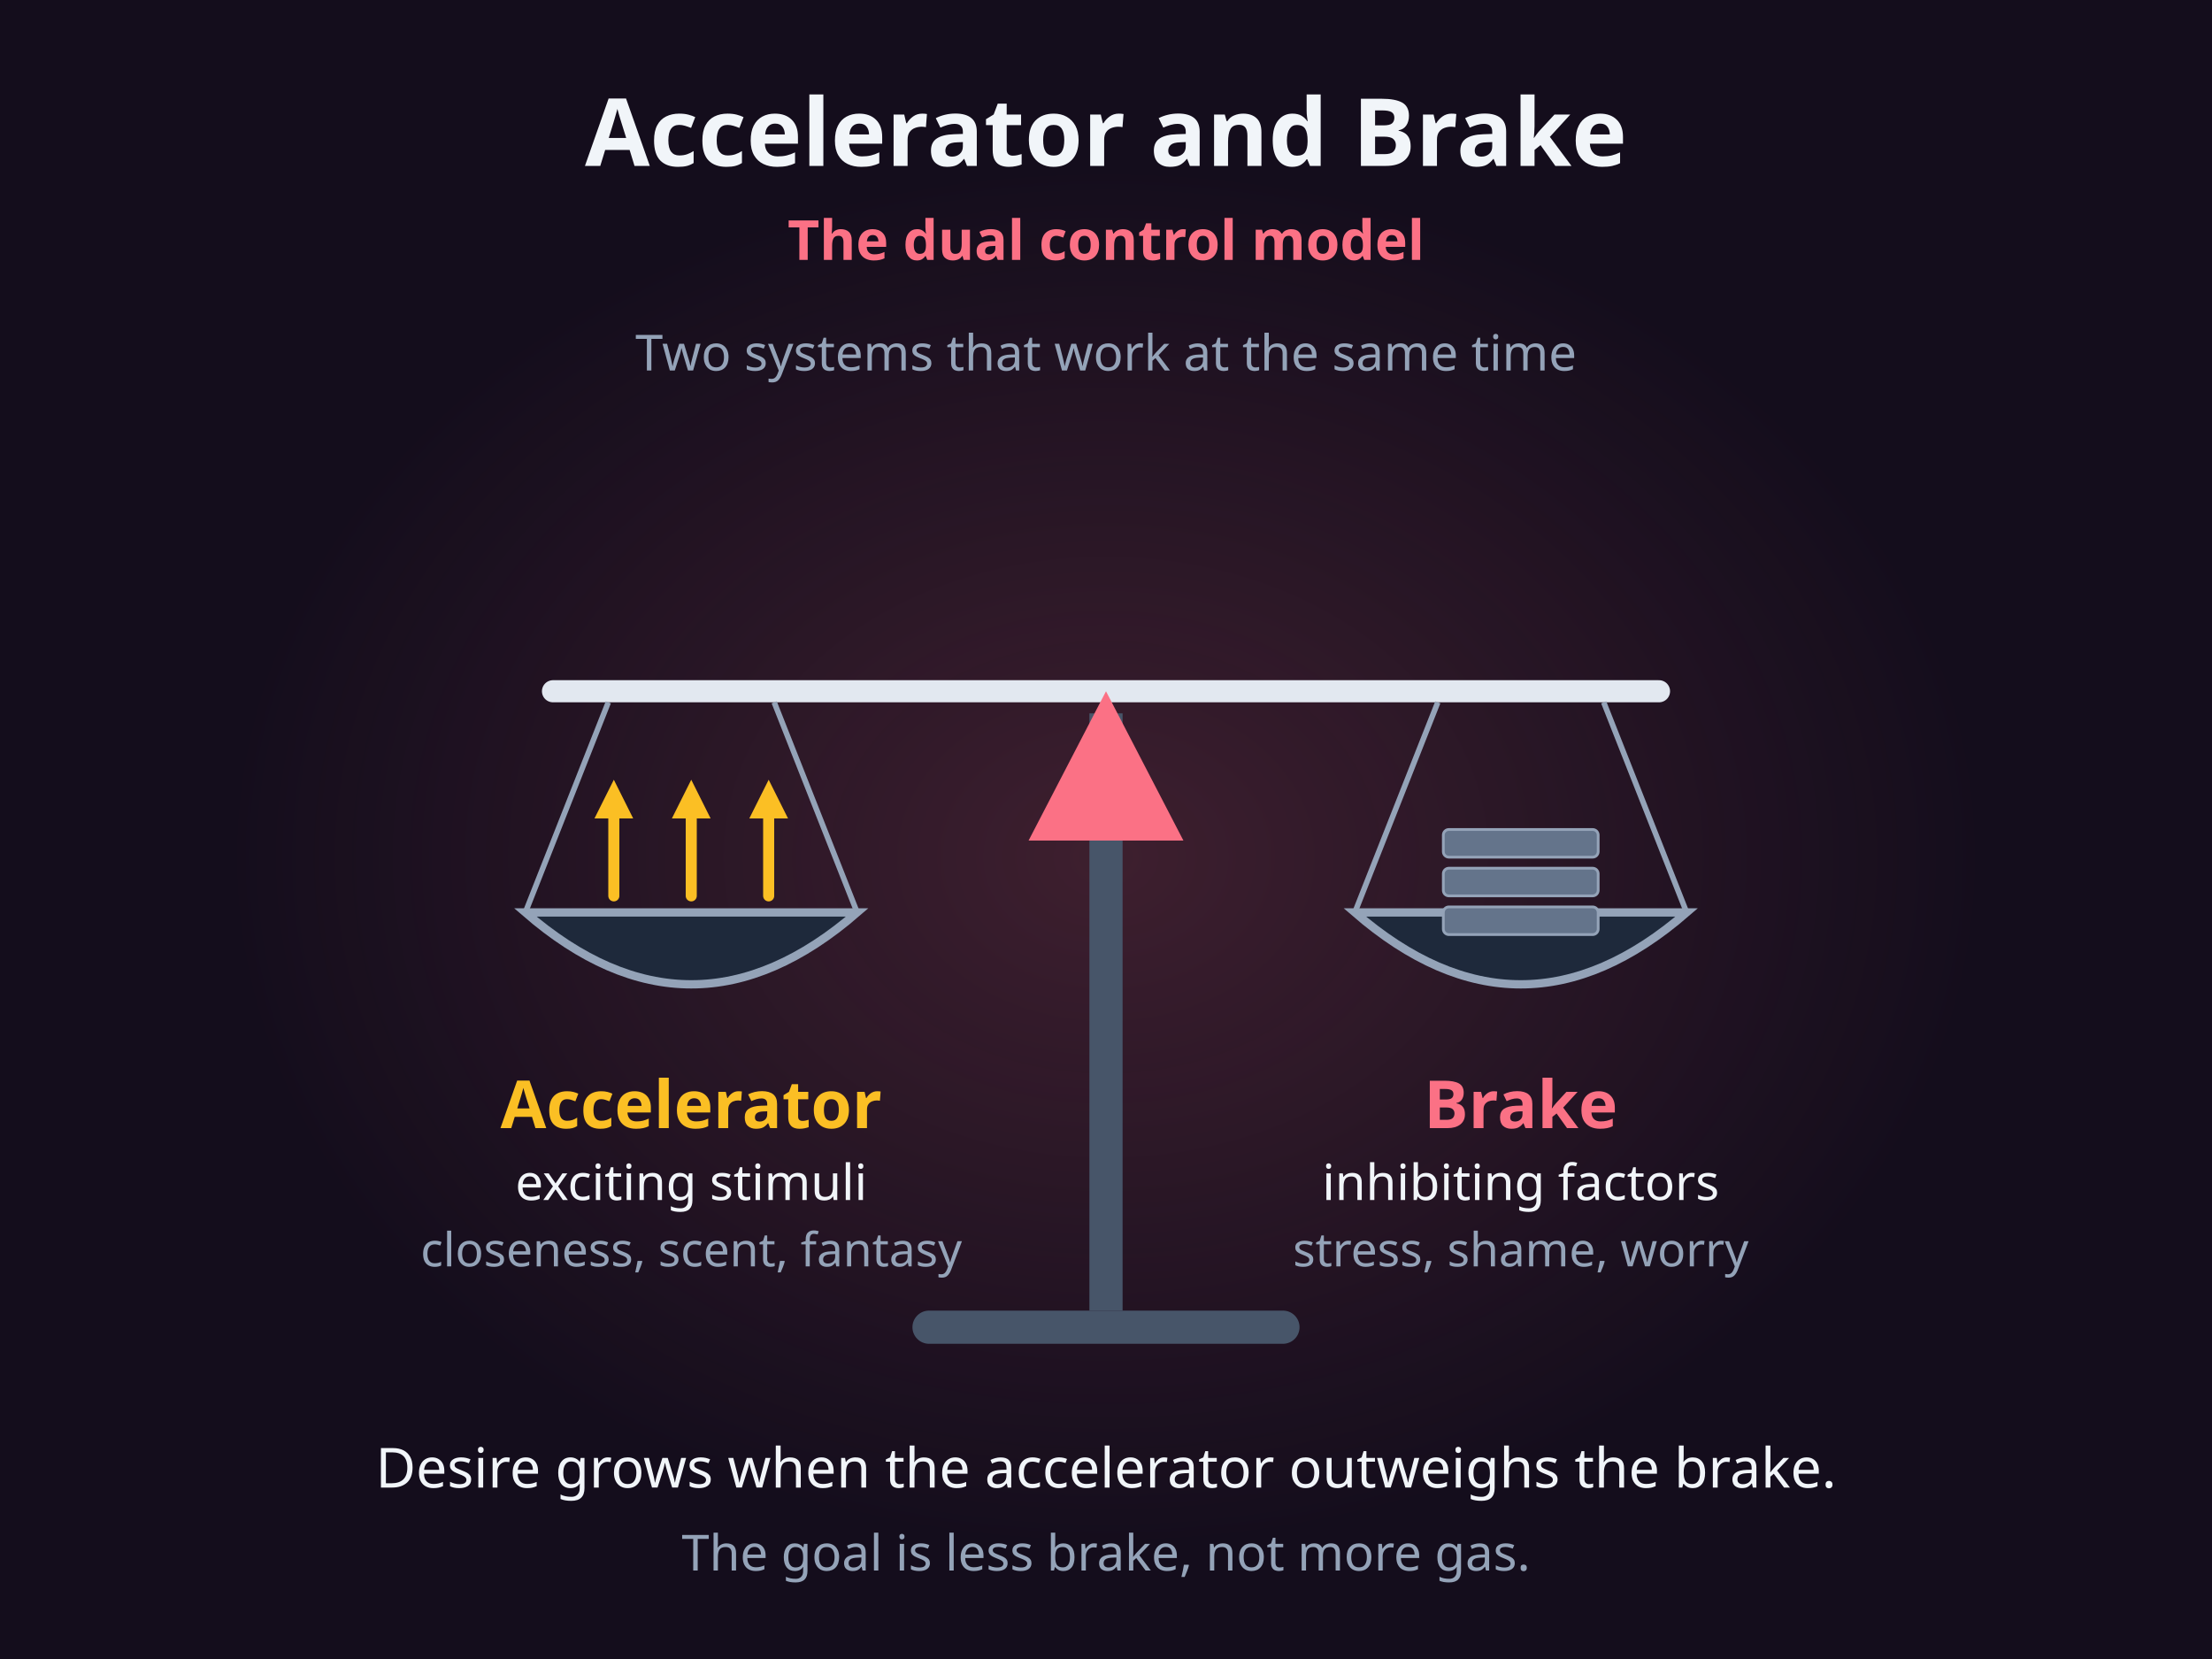
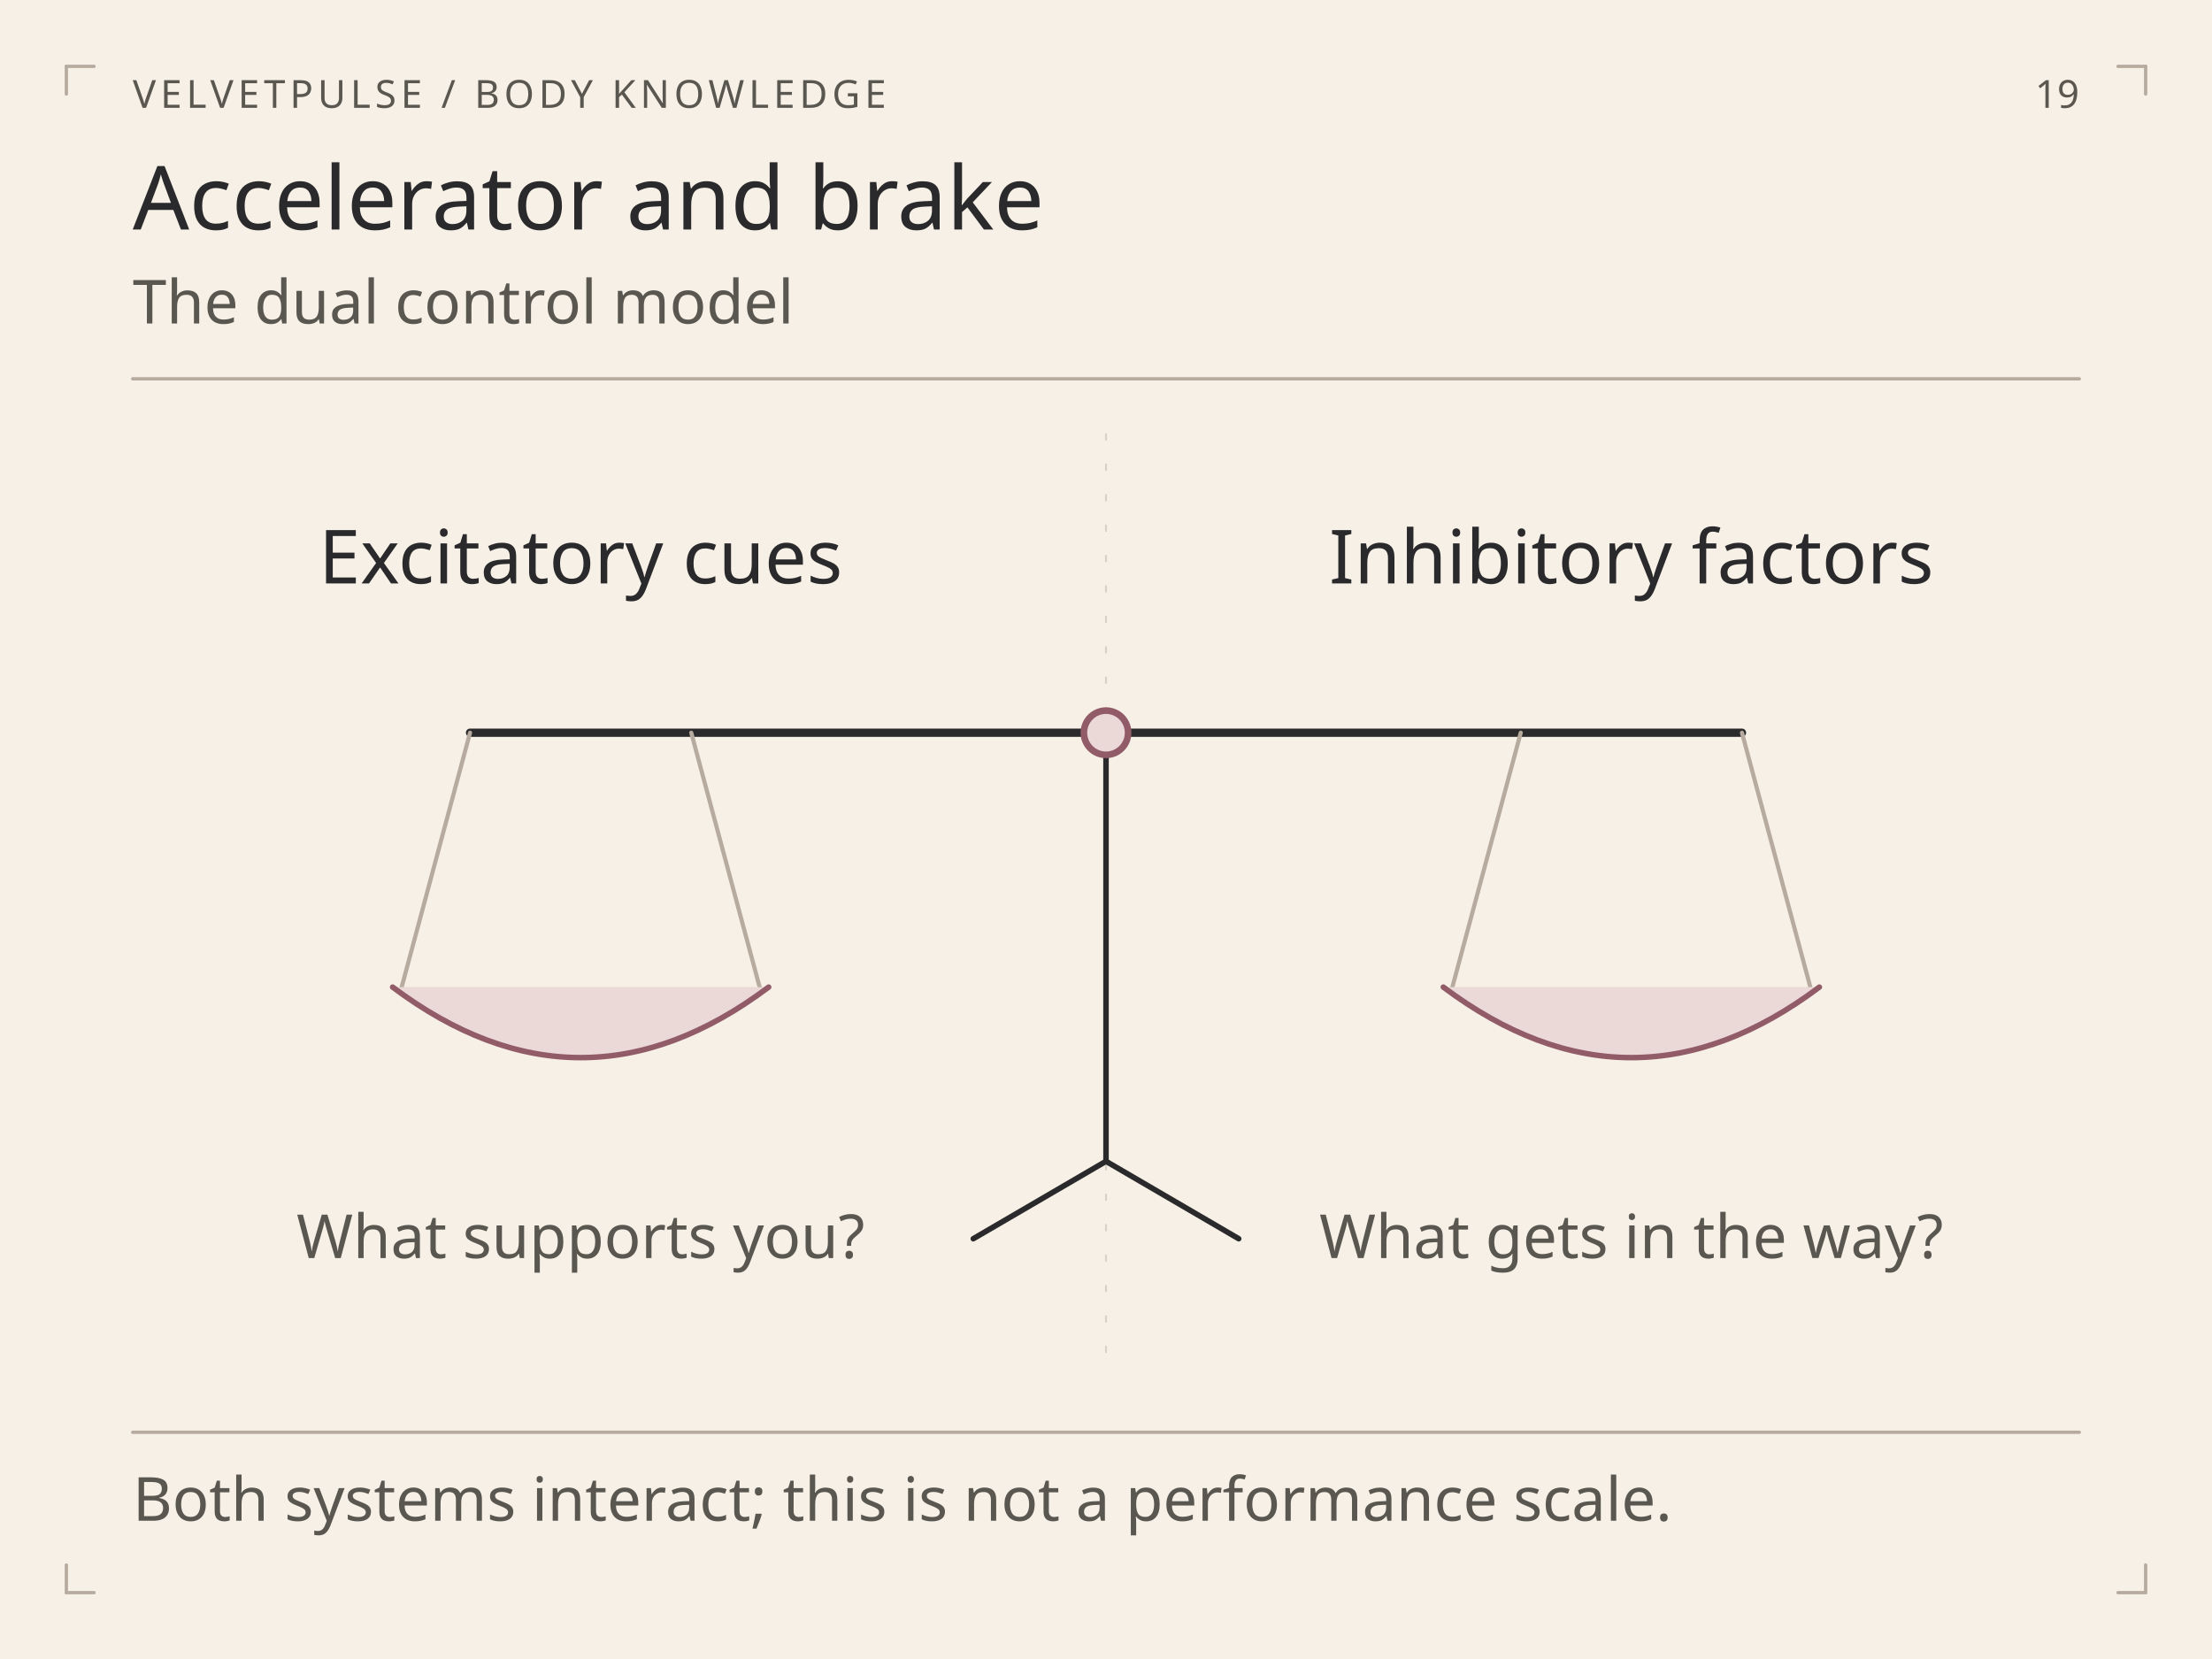
- <svg xmlns="http://www.w3.org/2000/svg" viewBox="0 0 800 600" width="800" height="600">
-   <defs>
-     <radialGradient id="glow" cx="0.5" cy="0.5" r="0.5">
-       <stop offset="0" stop-color="#FB7185" stop-opacity="0.18" />
-       <stop offset="1" stop-color="#FB7185" stop-opacity="0" />
-     </radialGradient>
-   </defs>
-   <rect width="800" height="600" fill="#140D1C" />
-   <ellipse cx="400" cy="310" rx="320" ry="250" fill="url(#glow)" />
-   <text x="400" y="60" text-anchor="middle" fill="#F1F5F9" font-family="sans-serif" font-size="34" font-weight="700">Accelerator and Brake</text>
-   <text x="400" y="94" text-anchor="middle" fill="#FB7185" font-family="sans-serif" font-size="20" font-weight="700">The dual control model</text>
-   <text x="400" y="134" text-anchor="middle" fill="#94A3B8" font-family="sans-serif" font-size="18">Two systems that work at the same time</text>
-   <rect x="394" y="258" width="12" height="216" fill="#475569" />
-   <rect x="330" y="474" width="140" height="12" rx="6" fill="#475569" />
-   <line x1="200" y1="250" x2="600" y2="250" stroke="#E2E8F0" stroke-width="8" stroke-linecap="round" />
-   <polygon points="400,250 372,304 428,304" fill="#FB7185" />
-   <g stroke="#94A3B8" stroke-width="2">
-     <line x1="220" y1="254" x2="190" y2="330" />
-     <line x1="280" y1="254" x2="310" y2="330" />
-     <line x1="520" y1="254" x2="490" y2="330" />
-     <line x1="580" y1="254" x2="610" y2="330" />
-   </g>
-   <path d="M190 330 Q250 382 310 330 Z" fill="#1E293B" stroke="#94A3B8" stroke-width="3" />
-   <g stroke="#FBBF24" stroke-width="4" stroke-linecap="round">
-     <line x1="222" y1="324" x2="222" y2="292" />
-     <line x1="250" y1="324" x2="250" y2="292" />
-     <line x1="278" y1="324" x2="278" y2="292" />
-   </g>
-   <g fill="#FBBF24">
-     <polygon points="222,282 215,296 229,296" />
-     <polygon points="250,282 243,296 257,296" />
-     <polygon points="278,282 271,296 285,296" />
-   </g>
-   <path d="M490 330 Q550 382 610 330 Z" fill="#1E293B" stroke="#94A3B8" stroke-width="3" />
-   <g fill="#64748B" stroke="#94A3B8" stroke-width="1">
-     <rect x="522" y="300" width="56" height="10" rx="2" />
-     <rect x="522" y="314" width="56" height="10" rx="2" />
-     <rect x="522" y="328" width="56" height="10" rx="2" />
-   </g>
-   <text x="250" y="408" text-anchor="middle" fill="#FBBF24" font-family="sans-serif" font-size="24" font-weight="700">Accelerator</text>
-   <text x="250" y="434" text-anchor="middle" fill="#F1F5F9" font-family="sans-serif" font-size="18">exciting stimuli</text>
-   <text x="250" y="458" text-anchor="middle" fill="#94A3B8" font-family="sans-serif" font-size="17">closeness, scent, fantasy</text>
-   <text x="550" y="408" text-anchor="middle" fill="#FB7185" font-family="sans-serif" font-size="24" font-weight="700">Brake</text>
-   <text x="550" y="434" text-anchor="middle" fill="#F1F5F9" font-family="sans-serif" font-size="18">inhibiting factors</text>
-   <text x="550" y="458" text-anchor="middle" fill="#94A3B8" font-family="sans-serif" font-size="17">stress, shame, worry</text>
-   <text x="400" y="538" text-anchor="middle" fill="#F1F5F9" font-family="sans-serif" font-size="20">Desire grows when the accelerator outweighs the brake.</text>
-   <text x="400" y="568" text-anchor="middle" fill="#94A3B8" font-family="sans-serif" font-size="18">The goal is less brake, not more gas.</text>
+ <svg xmlns="http://www.w3.org/2000/svg" width="800" height="600" viewBox="0 0 800 600" role="img" aria-labelledby="titel beschreibung">
+   <rect width="800" height="600" fill="#F6F0E6" />
+   <line x1="24" y1="24" x2="34" y2="24" stroke="#B6AB9E" stroke-width="1.2" stroke-linecap="round" opacity="1" />
+   <line x1="24" y1="24" x2="24" y2="34" stroke="#B6AB9E" stroke-width="1.2" stroke-linecap="round" opacity="1" />
+   <line x1="776" y1="24" x2="766" y2="24" stroke="#B6AB9E" stroke-width="1.2" stroke-linecap="round" opacity="1" />
+   <line x1="776" y1="24" x2="776" y2="34" stroke="#B6AB9E" stroke-width="1.2" stroke-linecap="round" opacity="1" />
+   <line x1="24" y1="576" x2="34" y2="576" stroke="#B6AB9E" stroke-width="1.2" stroke-linecap="round" opacity="1" />
+   <line x1="24" y1="576" x2="24" y2="566" stroke="#B6AB9E" stroke-width="1.2" stroke-linecap="round" opacity="1" />
+   <line x1="776" y1="576" x2="766" y2="576" stroke="#B6AB9E" stroke-width="1.2" stroke-linecap="round" opacity="1" />
+   <line x1="776" y1="576" x2="776" y2="566" stroke="#B6AB9E" stroke-width="1.2" stroke-linecap="round" opacity="1" />
+   <text x="48" y="39" font-family="sans-serif" font-size="14" font-weight="400" letter-spacing="1.6" text-anchor="start" fill="#5A5750">VELVETPULSE  /  BODY KNOWLEDGE</text>
+   <text x="752" y="39" font-family="sans-serif" font-size="14" font-weight="400" letter-spacing="0" text-anchor="end" fill="#5A5750">19</text>
+   <text x="48" y="83" font-family="SourceSerif4" font-size="32" font-weight="400" letter-spacing="0" text-anchor="start" fill="#2A2A2C">Accelerator and brake</text>
+   <text x="48" y="117" font-family="sans-serif" font-size="22" font-weight="400" letter-spacing="0" text-anchor="start" fill="#5A5750">The dual control model</text>
+   <line x1="48" y1="137" x2="752" y2="137" stroke="#B6AB9E" stroke-width="1.2" stroke-linecap="round" opacity="1" />
+   <line x1="400" y1="157" x2="400" y2="493" stroke="#B6AB9E" stroke-width="0.7" stroke-linecap="round" opacity="0.45" stroke-dasharray="2 9" />
+   <line x1="400" y1="258" x2="400" y2="420" stroke="#2A2A2C" stroke-width="2" stroke-linecap="round" opacity="1" />
+   <path d="M 352 448 L 400 420 L 448 448" fill="none" stroke="#2A2A2C" stroke-width="2" stroke-linecap="round" stroke-linejoin="round" opacity="1" />
+   <line x1="170" y1="265" x2="630" y2="265" stroke="#2A2A2C" stroke-width="3" stroke-linecap="round" opacity="1" />
+   <circle cx="400" cy="265" r="8" fill="#EBD9D8" stroke="#925B68" stroke-width="2.4" />
+   <line x1="170" y1="265" x2="145" y2="358" stroke="#B6AB9E" stroke-width="1.5" stroke-linecap="round" opacity="1" />
+   <line x1="250" y1="265" x2="275" y2="358" stroke="#B6AB9E" stroke-width="1.5" stroke-linecap="round" opacity="1" />
+   <path d="M 142 357 Q 210 408 278 357" fill="#EBD9D8" stroke="#925B68" stroke-width="2" stroke-linecap="round" stroke-linejoin="round" opacity="1" />
+   <text x="210" y="211" font-family="sans-serif" font-size="27" font-weight="400" letter-spacing="0" text-anchor="middle" fill="#2A2A2C">Excitatory cues</text>
+   <text x="210" y="455" font-family="sans-serif" font-size="22" font-weight="400" letter-spacing="0" text-anchor="middle" fill="#5A5750">What supports you?</text>
+   <line x1="550" y1="265" x2="525" y2="358" stroke="#B6AB9E" stroke-width="1.5" stroke-linecap="round" opacity="1" />
+   <line x1="630" y1="265" x2="655" y2="358" stroke="#B6AB9E" stroke-width="1.5" stroke-linecap="round" opacity="1" />
+   <path d="M 522 357 Q 590 408 658 357" fill="#EBD9D8" stroke="#925B68" stroke-width="2" stroke-linecap="round" stroke-linejoin="round" opacity="1" />
+   <text x="590" y="211" font-family="sans-serif" font-size="27" font-weight="400" letter-spacing="0" text-anchor="middle" fill="#2A2A2C">Inhibitory factors</text>
+   <text x="590" y="455" font-family="sans-serif" font-size="22" font-weight="400" letter-spacing="0" text-anchor="middle" fill="#5A5750">What gets in the way?</text>
+   <line x1="48" y1="518" x2="752" y2="518" stroke="#B6AB9E" stroke-width="1.2" stroke-linecap="round" opacity="1" />
+   <text x="48" y="550" font-family="sans-serif" font-size="22" font-weight="400" letter-spacing="0" text-anchor="start" fill="#5A5750">Both systems interact; this is not a performance scale.</text>
</svg>
